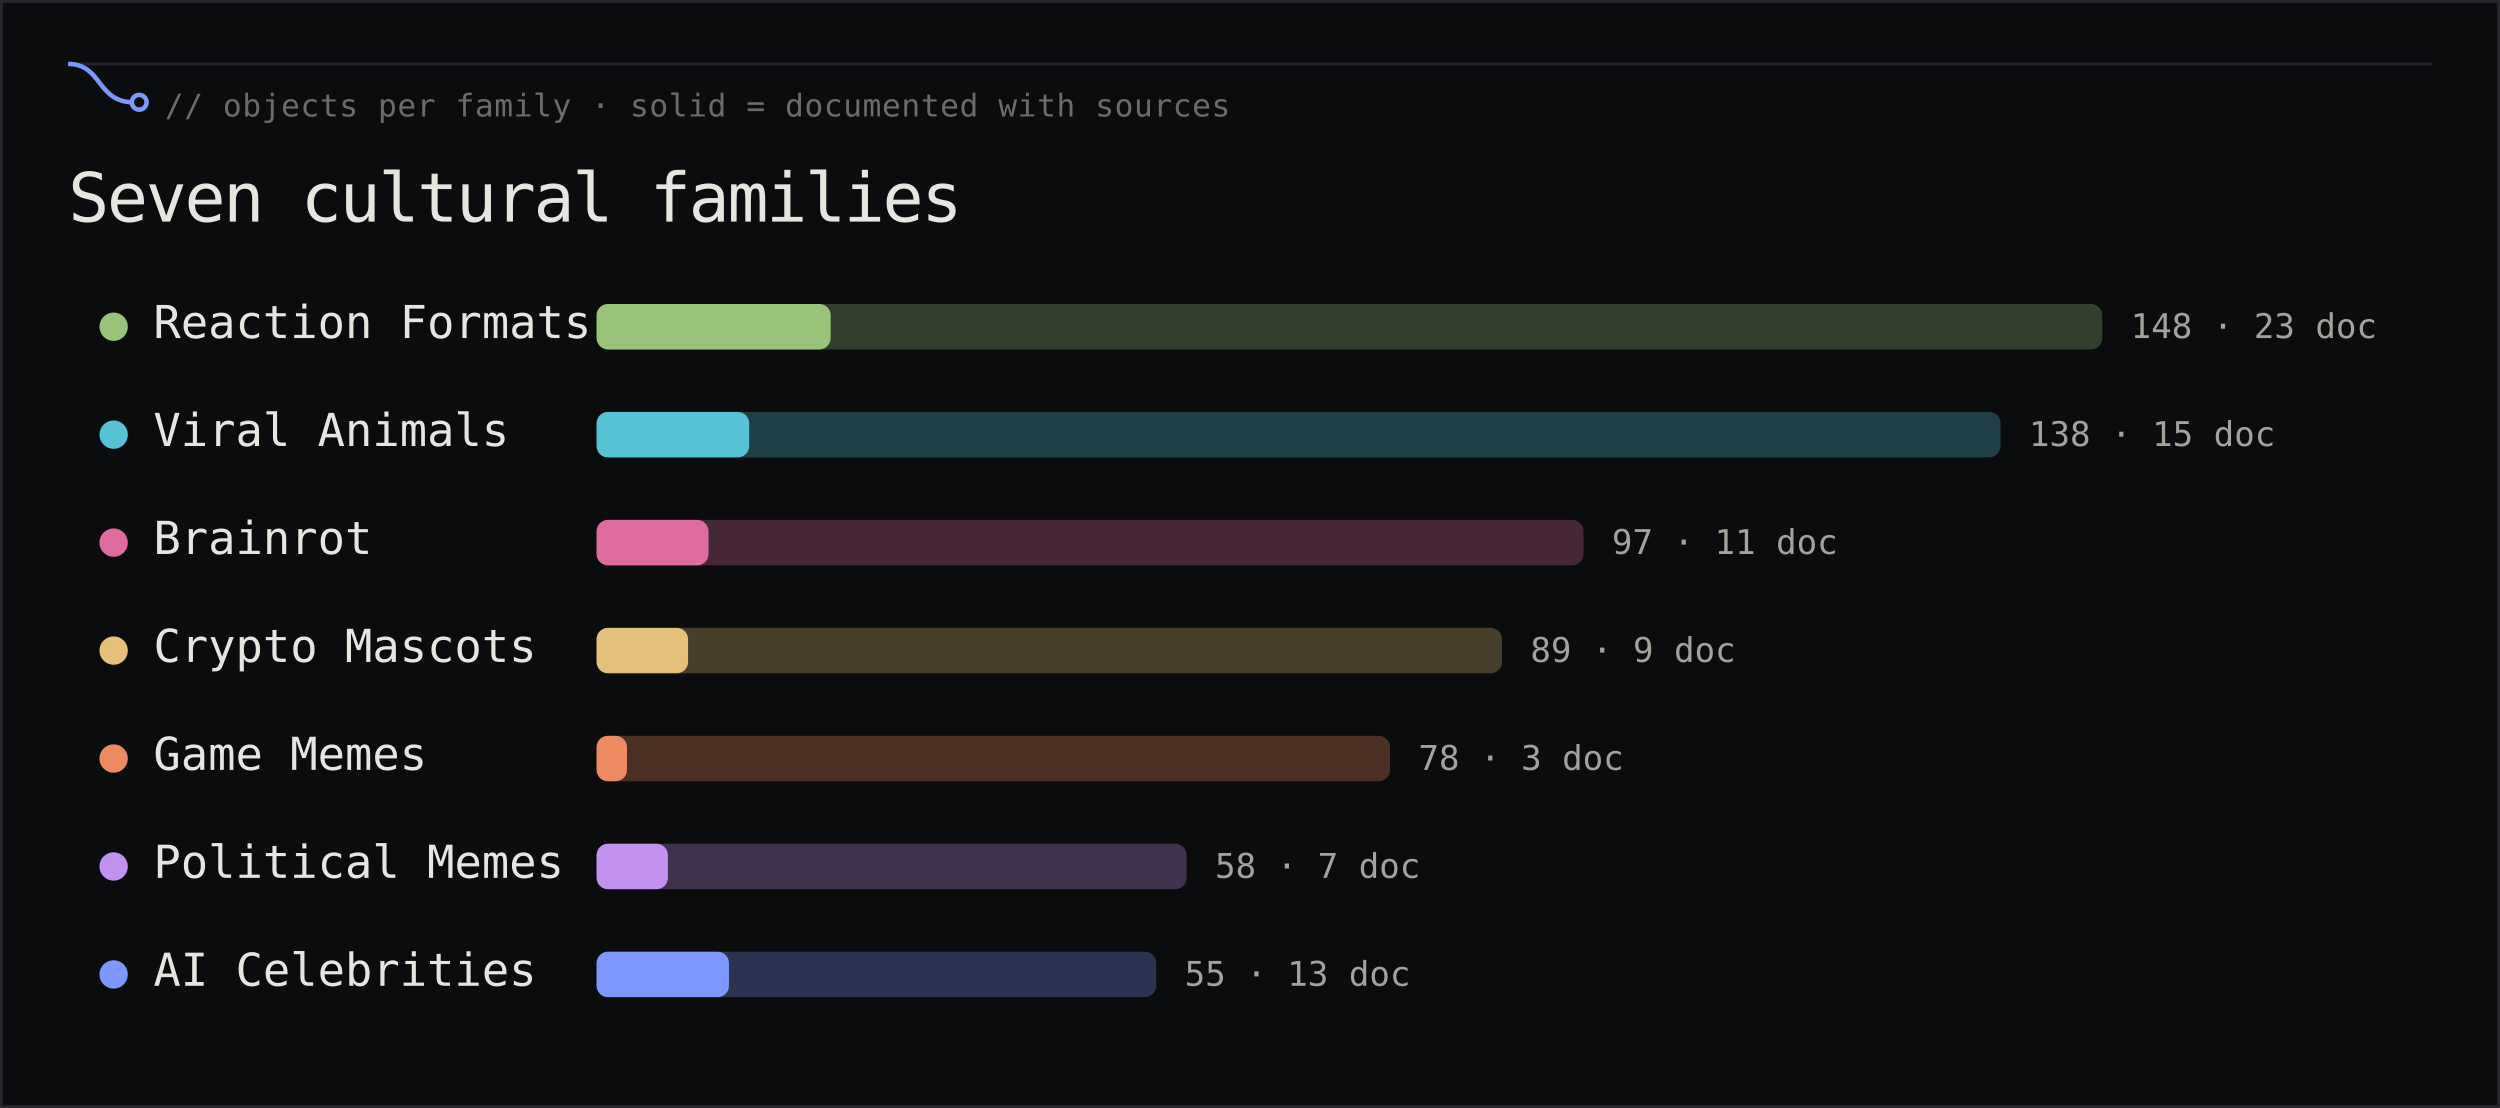
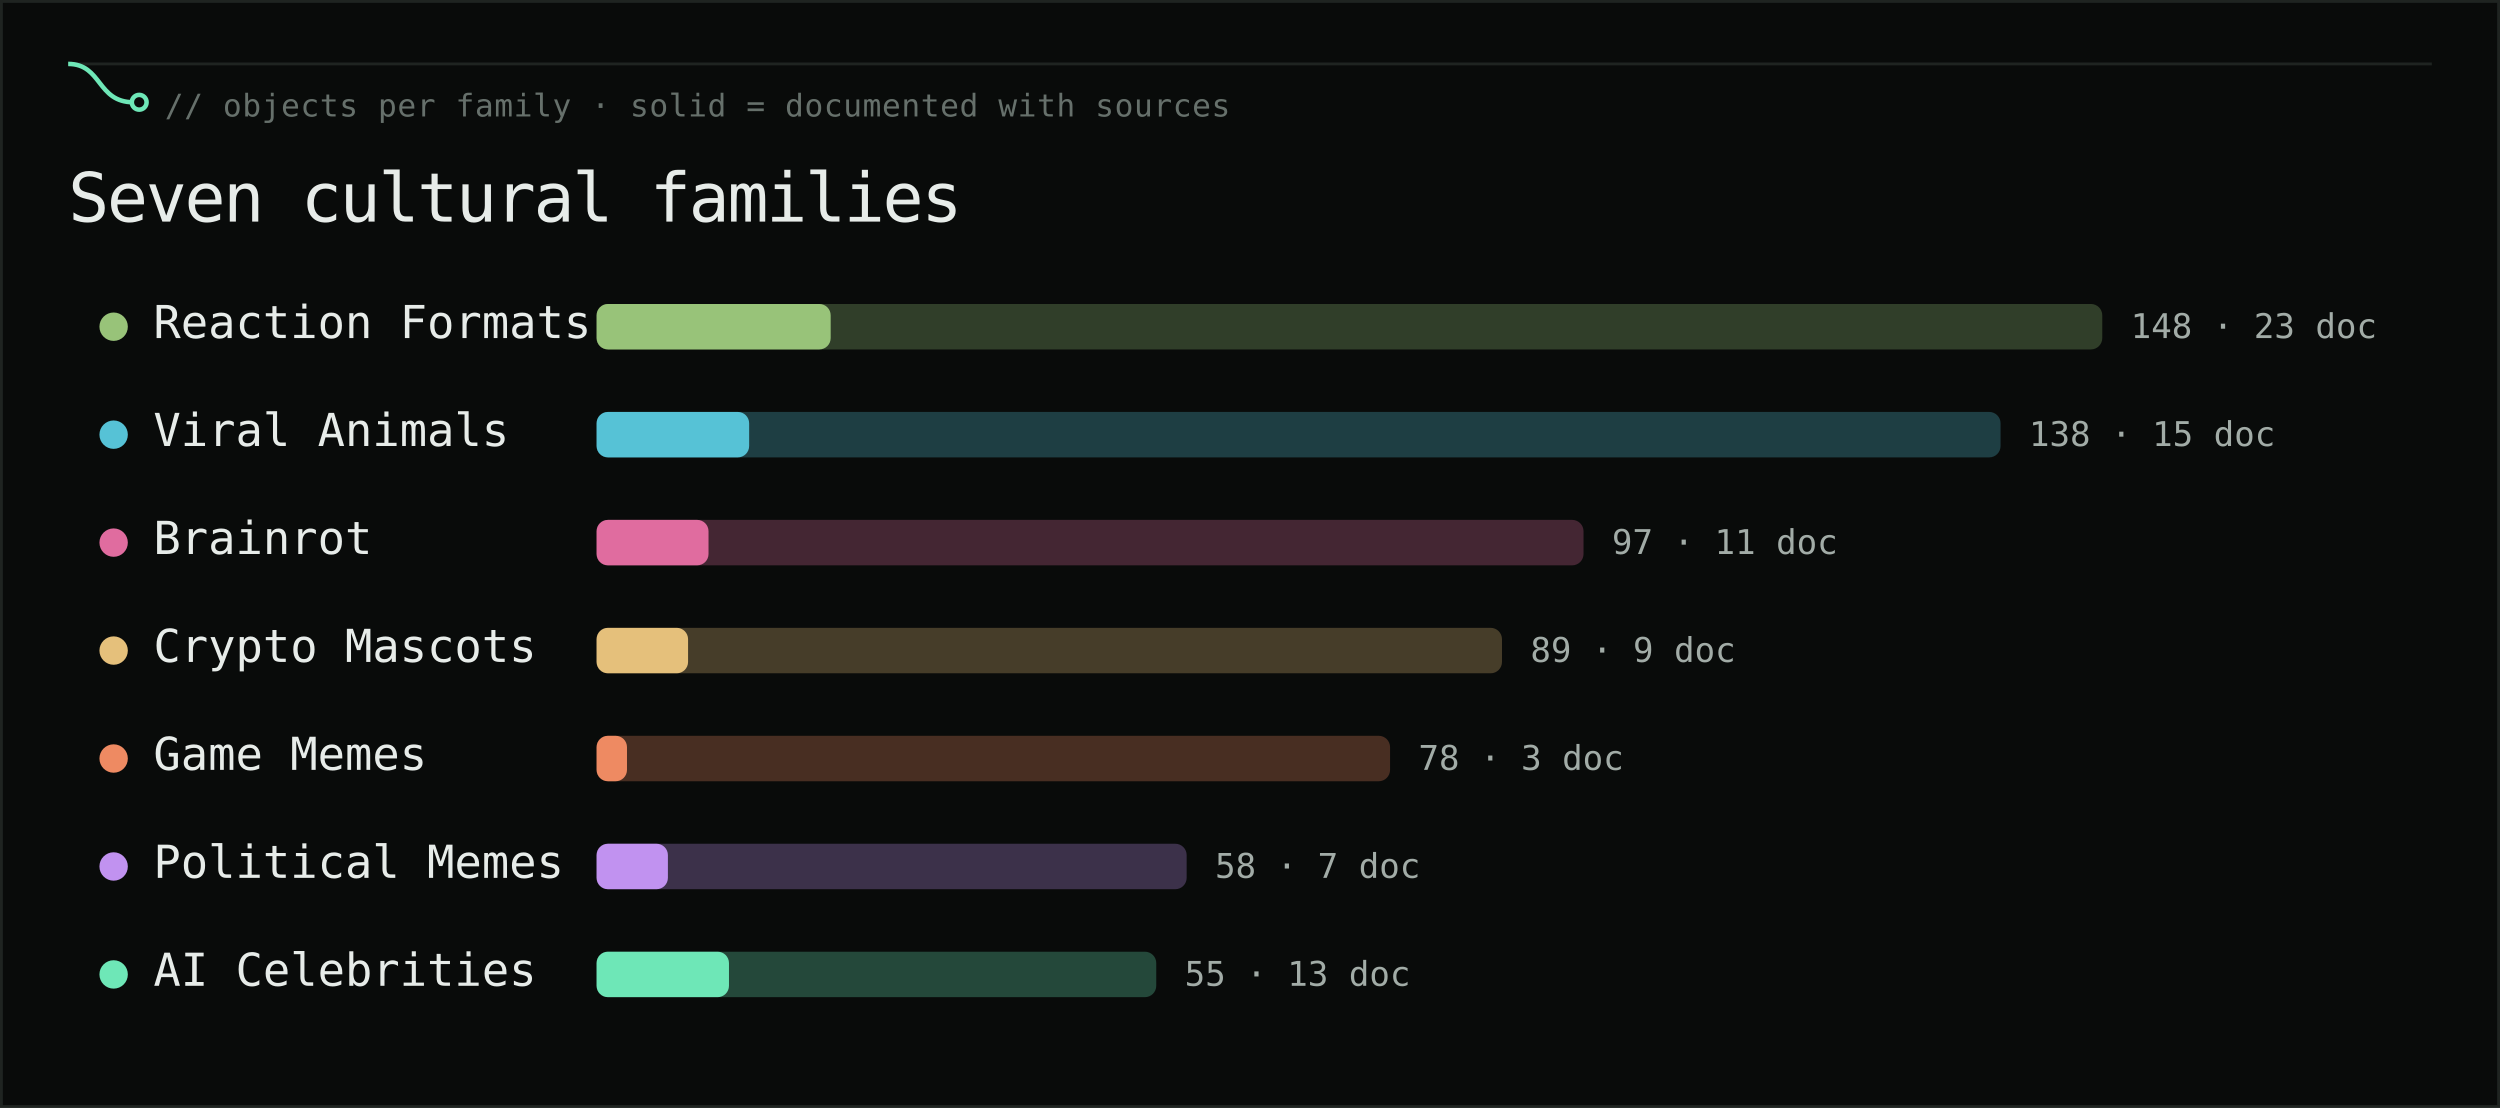
<svg xmlns="http://www.w3.org/2000/svg" width="880" height="390" viewBox="0 0 880 390" role="img" aria-label="Seven cultural families">
-   <rect x=".5" y=".5" width="879" height="389" fill="#0B0C0E" stroke="#24262B" />
-   <path d="M24 22.5H856" stroke="#24262B" stroke-width="1" />
-   <path d="M24 22.5C36 22.5 34 36 47 36" fill="none" stroke="#7E97FF" stroke-width="1.6" />
-   <circle cx="49" cy="36" r="2.6" fill="#0B0C0E" stroke="#7E97FF" stroke-width="1.6" />
-   <text x="58" y="41" fill="#6B6C68" font-family="'JetBrains Mono', ui-monospace, SFMono-Regular, Menlo, Consolas, monospace" font-size="11" letter-spacing=".2">// objects per family · solid = documented with sources</text>
-   <text x="24" y="78" fill="#E6E6E1" font-family="'JetBrains Mono', ui-monospace, SFMono-Regular, Menlo, Consolas, monospace" font-size="24" font-weight="500" letter-spacing="-.8">Seven cultural families</text>
+   <rect x=".5" y=".5" width="879" height="389" fill="#090B0A" stroke="#1F2421" />
+   <path d="M24 22.5H856" stroke="#1F2421" stroke-width="1" />
+   <path d="M24 22.5C36 22.5 34 36 47 36" fill="none" stroke="#6EE7B7" stroke-width="1.6" />
+   <circle cx="49" cy="36" r="2.6" fill="#090B0A" stroke="#6EE7B7" stroke-width="1.6" />
+   <text x="58" y="41" fill="#66706B" font-family="'JetBrains Mono', ui-monospace, SFMono-Regular, Menlo, Consolas, monospace" font-size="11" letter-spacing=".2">// objects per family · solid = documented with sources</text>
+   <text x="24" y="78" fill="#E7ECE9" font-family="'JetBrains Mono', ui-monospace, SFMono-Regular, Menlo, Consolas, monospace" font-size="24" font-weight="500" letter-spacing="-.8">Seven cultural families</text>
  <circle cx="40" cy="115" r="5" fill="#98C379" />
-   <text x="54" y="119" fill="#E6E6E1" font-family="'JetBrains Mono', ui-monospace, SFMono-Regular, Menlo, Consolas, monospace" font-size="16">Reaction Formats</text>
+   <text x="54" y="119" fill="#E7ECE9" font-family="'JetBrains Mono', ui-monospace, SFMono-Regular, Menlo, Consolas, monospace" font-size="16">Reaction Formats</text>
  <rect x="210" y="107" width="530.0" height="16" rx="4" fill="#98C379" fill-opacity=".28" />
  <rect x="210" y="107" width="82.4" height="16" rx="4" fill="#98C379" />
-   <text x="750.0" y="119" fill="#A3A39C" font-family="'JetBrains Mono', ui-monospace, SFMono-Regular, Menlo, Consolas, monospace" font-size="12">148 · 23 doc</text>
+   <text x="750.0" y="119" fill="#A2ACA7" font-family="'JetBrains Mono', ui-monospace, SFMono-Regular, Menlo, Consolas, monospace" font-size="12">148 · 23 doc</text>
  <circle cx="40" cy="153" r="5" fill="#56C2D6" />
-   <text x="54" y="157" fill="#E6E6E1" font-family="'JetBrains Mono', ui-monospace, SFMono-Regular, Menlo, Consolas, monospace" font-size="16">Viral Animals</text>
+   <text x="54" y="157" fill="#E7ECE9" font-family="'JetBrains Mono', ui-monospace, SFMono-Regular, Menlo, Consolas, monospace" font-size="16">Viral Animals</text>
  <rect x="210" y="145" width="494.2" height="16" rx="4" fill="#56C2D6" fill-opacity=".28" />
  <rect x="210" y="145" width="53.7" height="16" rx="4" fill="#56C2D6" />
-   <text x="714.2" y="157" fill="#A3A39C" font-family="'JetBrains Mono', ui-monospace, SFMono-Regular, Menlo, Consolas, monospace" font-size="12">138 · 15 doc</text>
+   <text x="714.2" y="157" fill="#A2ACA7" font-family="'JetBrains Mono', ui-monospace, SFMono-Regular, Menlo, Consolas, monospace" font-size="12">138 · 15 doc</text>
  <circle cx="40" cy="191" r="5" fill="#E06C9F" />
-   <text x="54" y="195" fill="#E6E6E1" font-family="'JetBrains Mono', ui-monospace, SFMono-Regular, Menlo, Consolas, monospace" font-size="16">Brainrot</text>
+   <text x="54" y="195" fill="#E7ECE9" font-family="'JetBrains Mono', ui-monospace, SFMono-Regular, Menlo, Consolas, monospace" font-size="16">Brainrot</text>
  <rect x="210" y="183" width="347.4" height="16" rx="4" fill="#E06C9F" fill-opacity=".28" />
  <rect x="210" y="183" width="39.4" height="16" rx="4" fill="#E06C9F" />
-   <text x="567.4" y="195" fill="#A3A39C" font-family="'JetBrains Mono', ui-monospace, SFMono-Regular, Menlo, Consolas, monospace" font-size="12">97 · 11 doc</text>
+   <text x="567.4" y="195" fill="#A2ACA7" font-family="'JetBrains Mono', ui-monospace, SFMono-Regular, Menlo, Consolas, monospace" font-size="12">97 · 11 doc</text>
  <circle cx="40" cy="229" r="5" fill="#E5C07B" />
-   <text x="54" y="233" fill="#E6E6E1" font-family="'JetBrains Mono', ui-monospace, SFMono-Regular, Menlo, Consolas, monospace" font-size="16">Crypto Mascots</text>
+   <text x="54" y="233" fill="#E7ECE9" font-family="'JetBrains Mono', ui-monospace, SFMono-Regular, Menlo, Consolas, monospace" font-size="16">Crypto Mascots</text>
  <rect x="210" y="221" width="318.7" height="16" rx="4" fill="#E5C07B" fill-opacity=".28" />
  <rect x="210" y="221" width="32.2" height="16" rx="4" fill="#E5C07B" />
-   <text x="538.7" y="233" fill="#A3A39C" font-family="'JetBrains Mono', ui-monospace, SFMono-Regular, Menlo, Consolas, monospace" font-size="12">89 · 9 doc</text>
+   <text x="538.7" y="233" fill="#A2ACA7" font-family="'JetBrains Mono', ui-monospace, SFMono-Regular, Menlo, Consolas, monospace" font-size="12">89 · 9 doc</text>
  <circle cx="40" cy="267" r="5" fill="#EE8A62" />
-   <text x="54" y="271" fill="#E6E6E1" font-family="'JetBrains Mono', ui-monospace, SFMono-Regular, Menlo, Consolas, monospace" font-size="16">Game Memes</text>
+   <text x="54" y="271" fill="#E7ECE9" font-family="'JetBrains Mono', ui-monospace, SFMono-Regular, Menlo, Consolas, monospace" font-size="16">Game Memes</text>
  <rect x="210" y="259" width="279.3" height="16" rx="4" fill="#EE8A62" fill-opacity=".28" />
  <rect x="210" y="259" width="10.7" height="16" rx="4" fill="#EE8A62" />
-   <text x="499.3" y="271" fill="#A3A39C" font-family="'JetBrains Mono', ui-monospace, SFMono-Regular, Menlo, Consolas, monospace" font-size="12">78 · 3 doc</text>
+   <text x="499.3" y="271" fill="#A2ACA7" font-family="'JetBrains Mono', ui-monospace, SFMono-Regular, Menlo, Consolas, monospace" font-size="12">78 · 3 doc</text>
  <circle cx="40" cy="305" r="5" fill="#C192F0" />
-   <text x="54" y="309" fill="#E6E6E1" font-family="'JetBrains Mono', ui-monospace, SFMono-Regular, Menlo, Consolas, monospace" font-size="16">Political Memes</text>
+   <text x="54" y="309" fill="#E7ECE9" font-family="'JetBrains Mono', ui-monospace, SFMono-Regular, Menlo, Consolas, monospace" font-size="16">Political Memes</text>
  <rect x="210" y="297" width="207.7" height="16" rx="4" fill="#C192F0" fill-opacity=".28" />
  <rect x="210" y="297" width="25.1" height="16" rx="4" fill="#C192F0" />
-   <text x="427.7" y="309" fill="#A3A39C" font-family="'JetBrains Mono', ui-monospace, SFMono-Regular, Menlo, Consolas, monospace" font-size="12">58 · 7 doc</text>
-   <circle cx="40" cy="343" r="5" fill="#7E97FF" />
-   <text x="54" y="347" fill="#E6E6E1" font-family="'JetBrains Mono', ui-monospace, SFMono-Regular, Menlo, Consolas, monospace" font-size="16">AI Celebrities</text>
-   <rect x="210" y="335" width="197.0" height="16" rx="4" fill="#7E97FF" fill-opacity=".28" />
-   <rect x="210" y="335" width="46.6" height="16" rx="4" fill="#7E97FF" />
-   <text x="417.0" y="347" fill="#A3A39C" font-family="'JetBrains Mono', ui-monospace, SFMono-Regular, Menlo, Consolas, monospace" font-size="12">55 · 13 doc</text>
+   <text x="427.7" y="309" fill="#A2ACA7" font-family="'JetBrains Mono', ui-monospace, SFMono-Regular, Menlo, Consolas, monospace" font-size="12">58 · 7 doc</text>
+   <circle cx="40" cy="343" r="5" fill="#6EE7B7" />
+   <text x="54" y="347" fill="#E7ECE9" font-family="'JetBrains Mono', ui-monospace, SFMono-Regular, Menlo, Consolas, monospace" font-size="16">AI Celebrities</text>
+   <rect x="210" y="335" width="197.0" height="16" rx="4" fill="#6EE7B7" fill-opacity=".28" />
+   <rect x="210" y="335" width="46.6" height="16" rx="4" fill="#6EE7B7" />
+   <text x="417.0" y="347" fill="#A2ACA7" font-family="'JetBrains Mono', ui-monospace, SFMono-Regular, Menlo, Consolas, monospace" font-size="12">55 · 13 doc</text>
</svg>
